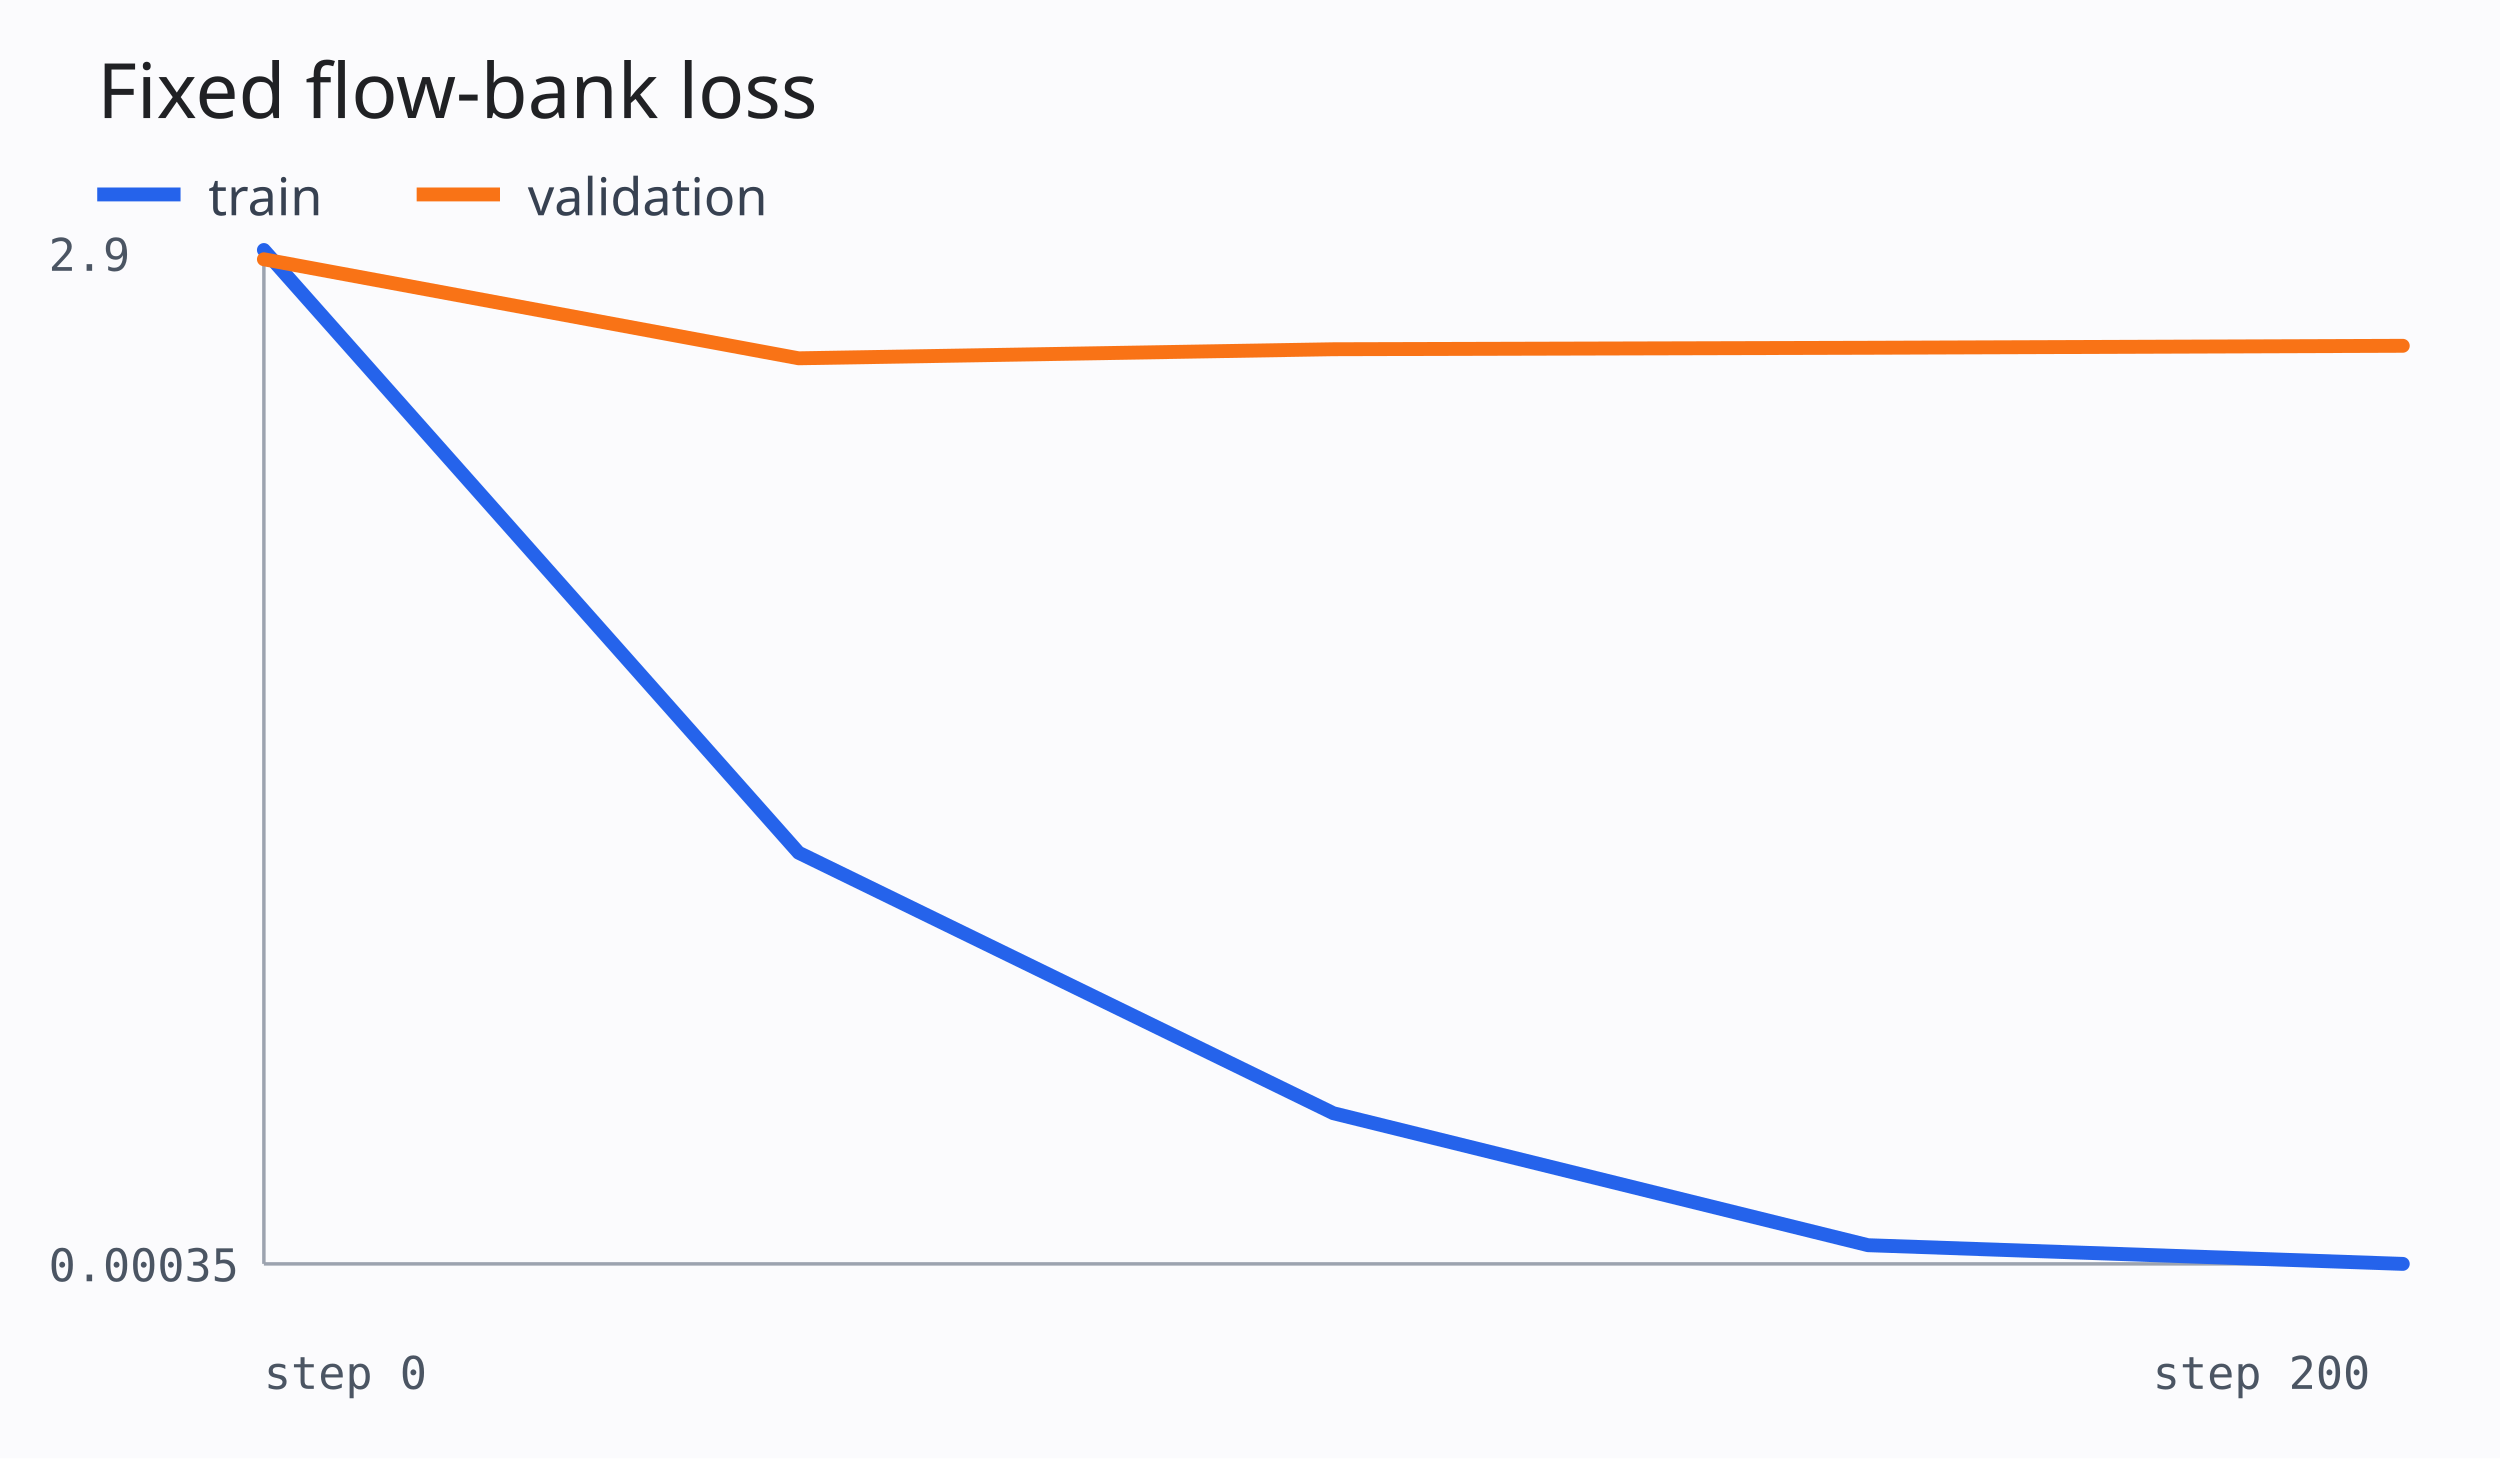
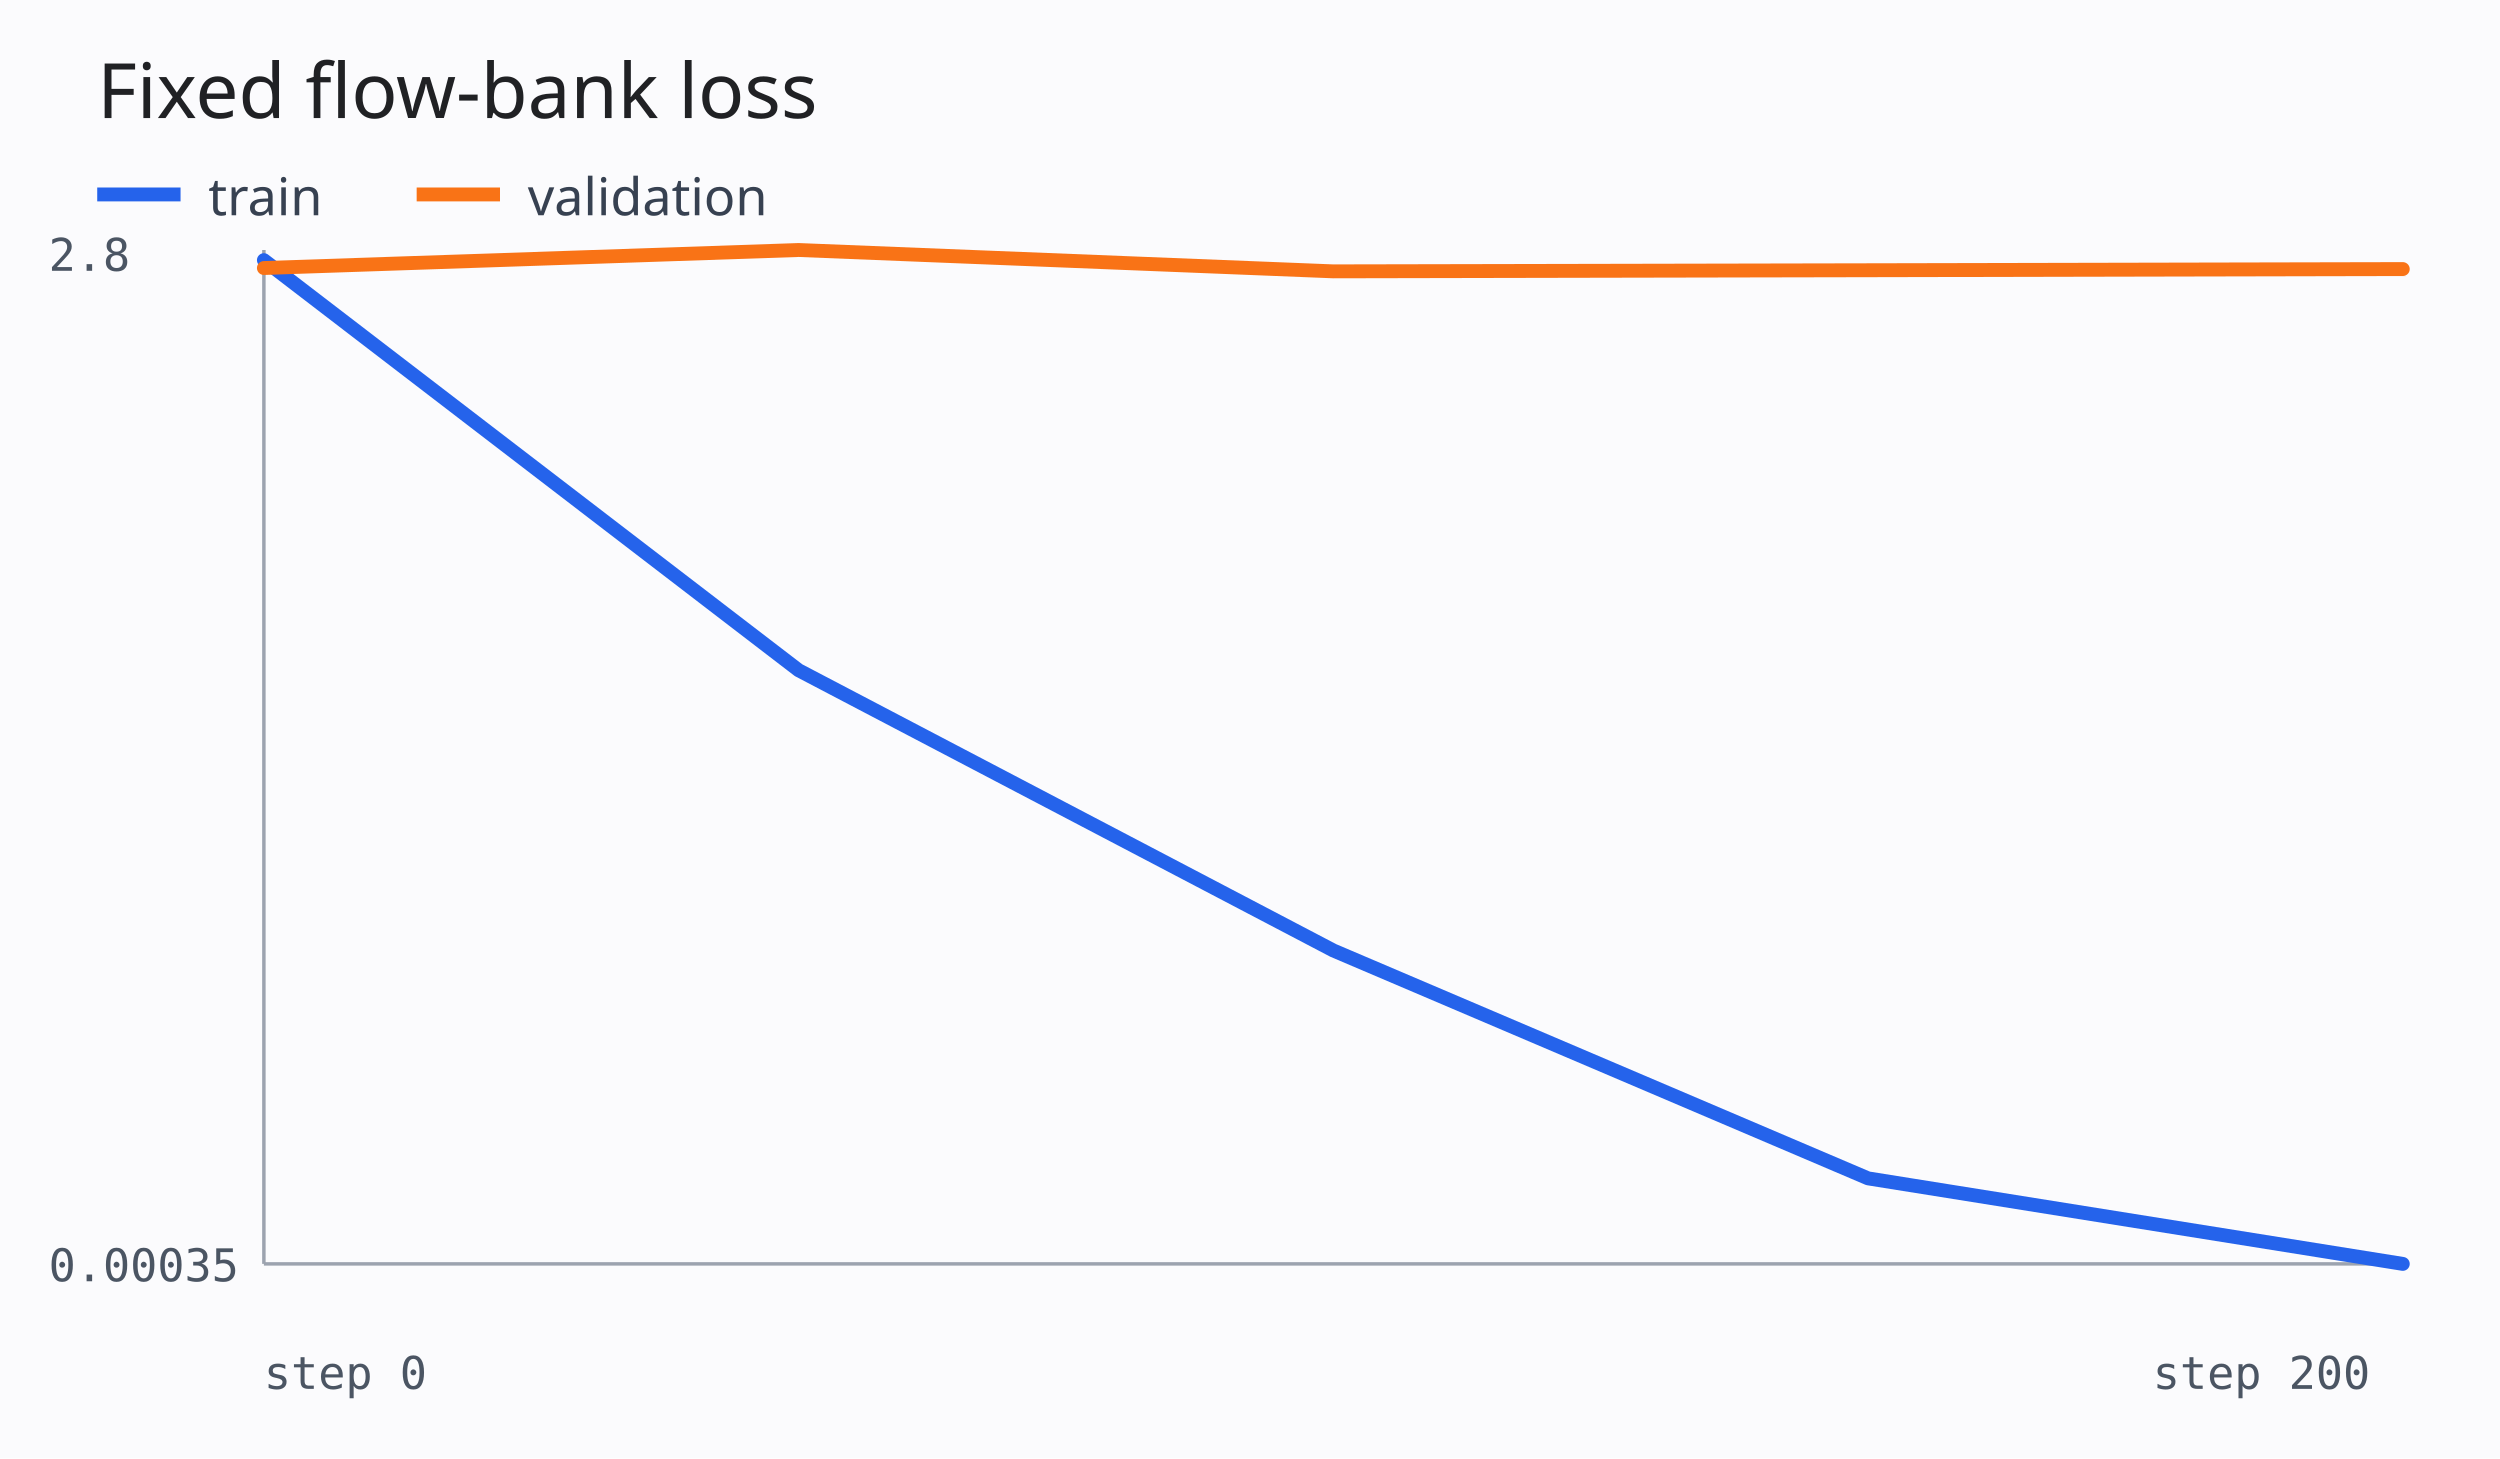
<svg xmlns="http://www.w3.org/2000/svg" width="720" height="420" viewBox="0 0 720 420">
  <rect width="100%" height="100%" fill="#fbfbfd" />
  <text x="28" y="34" font-family="sans-serif" font-size="22" fill="#202124">Fixed flow-bank loss</text>
  <line x1="28" y1="56" x2="52" y2="56" stroke="#2563eb" stroke-width="4" />
  <text x="60" y="62" font-family="sans-serif" font-size="15" fill="#374151">train</text>
  <line x1="120" y1="56" x2="144" y2="56" stroke="#f97316" stroke-width="4" />
  <text x="152" y="62" font-family="sans-serif" font-size="15" fill="#374151">validation</text>
  <line x1="76.0" y1="72.0" x2="76.0" y2="364.0" stroke="#9ca3af" />
  <line x1="76.0" y1="364.0" x2="692.0" y2="364.0" stroke="#9ca3af" />
-   <text x="14.0" y="78.0" font-family="monospace" font-size="13" fill="#4b5563">2.9</text>
+   <text x="14.0" y="78.0" font-family="monospace" font-size="13" fill="#4b5563">2.8</text>
  <text x="14.0" y="369.0" font-family="monospace" font-size="13" fill="#4b5563">0.00035</text>
  <text x="76.0" y="400.0" font-family="monospace" font-size="13" fill="#4b5563">step 0</text>
  <text x="620.0" y="400.0" font-family="monospace" font-size="13" fill="#4b5563">step 200</text>
-   <polyline points="76.00,72.00 230.00,245.58 384.00,320.61 538.00,358.62 692.00,364.00" fill="none" stroke="#2563eb" stroke-width="4" stroke-linecap="round" stroke-linejoin="round" />
-   <polyline points="76.00,74.67 230.00,103.19 384.00,100.58 538.00,100.16 692.00,99.59" fill="none" stroke="#f97316" stroke-width="4" stroke-linecap="round" stroke-linejoin="round" />
+   <polyline points="76.00,74.92 230.00,193.03 384.00,273.74 538.00,339.37 692.00,364.00" fill="none" stroke="#2563eb" stroke-width="4" stroke-linecap="round" stroke-linejoin="round" />
+   <polyline points="76.00,77.19 230.00,72.00 384.00,78.15 538.00,77.83 692.00,77.49" fill="none" stroke="#f97316" stroke-width="4" stroke-linecap="round" stroke-linejoin="round" />
</svg>
